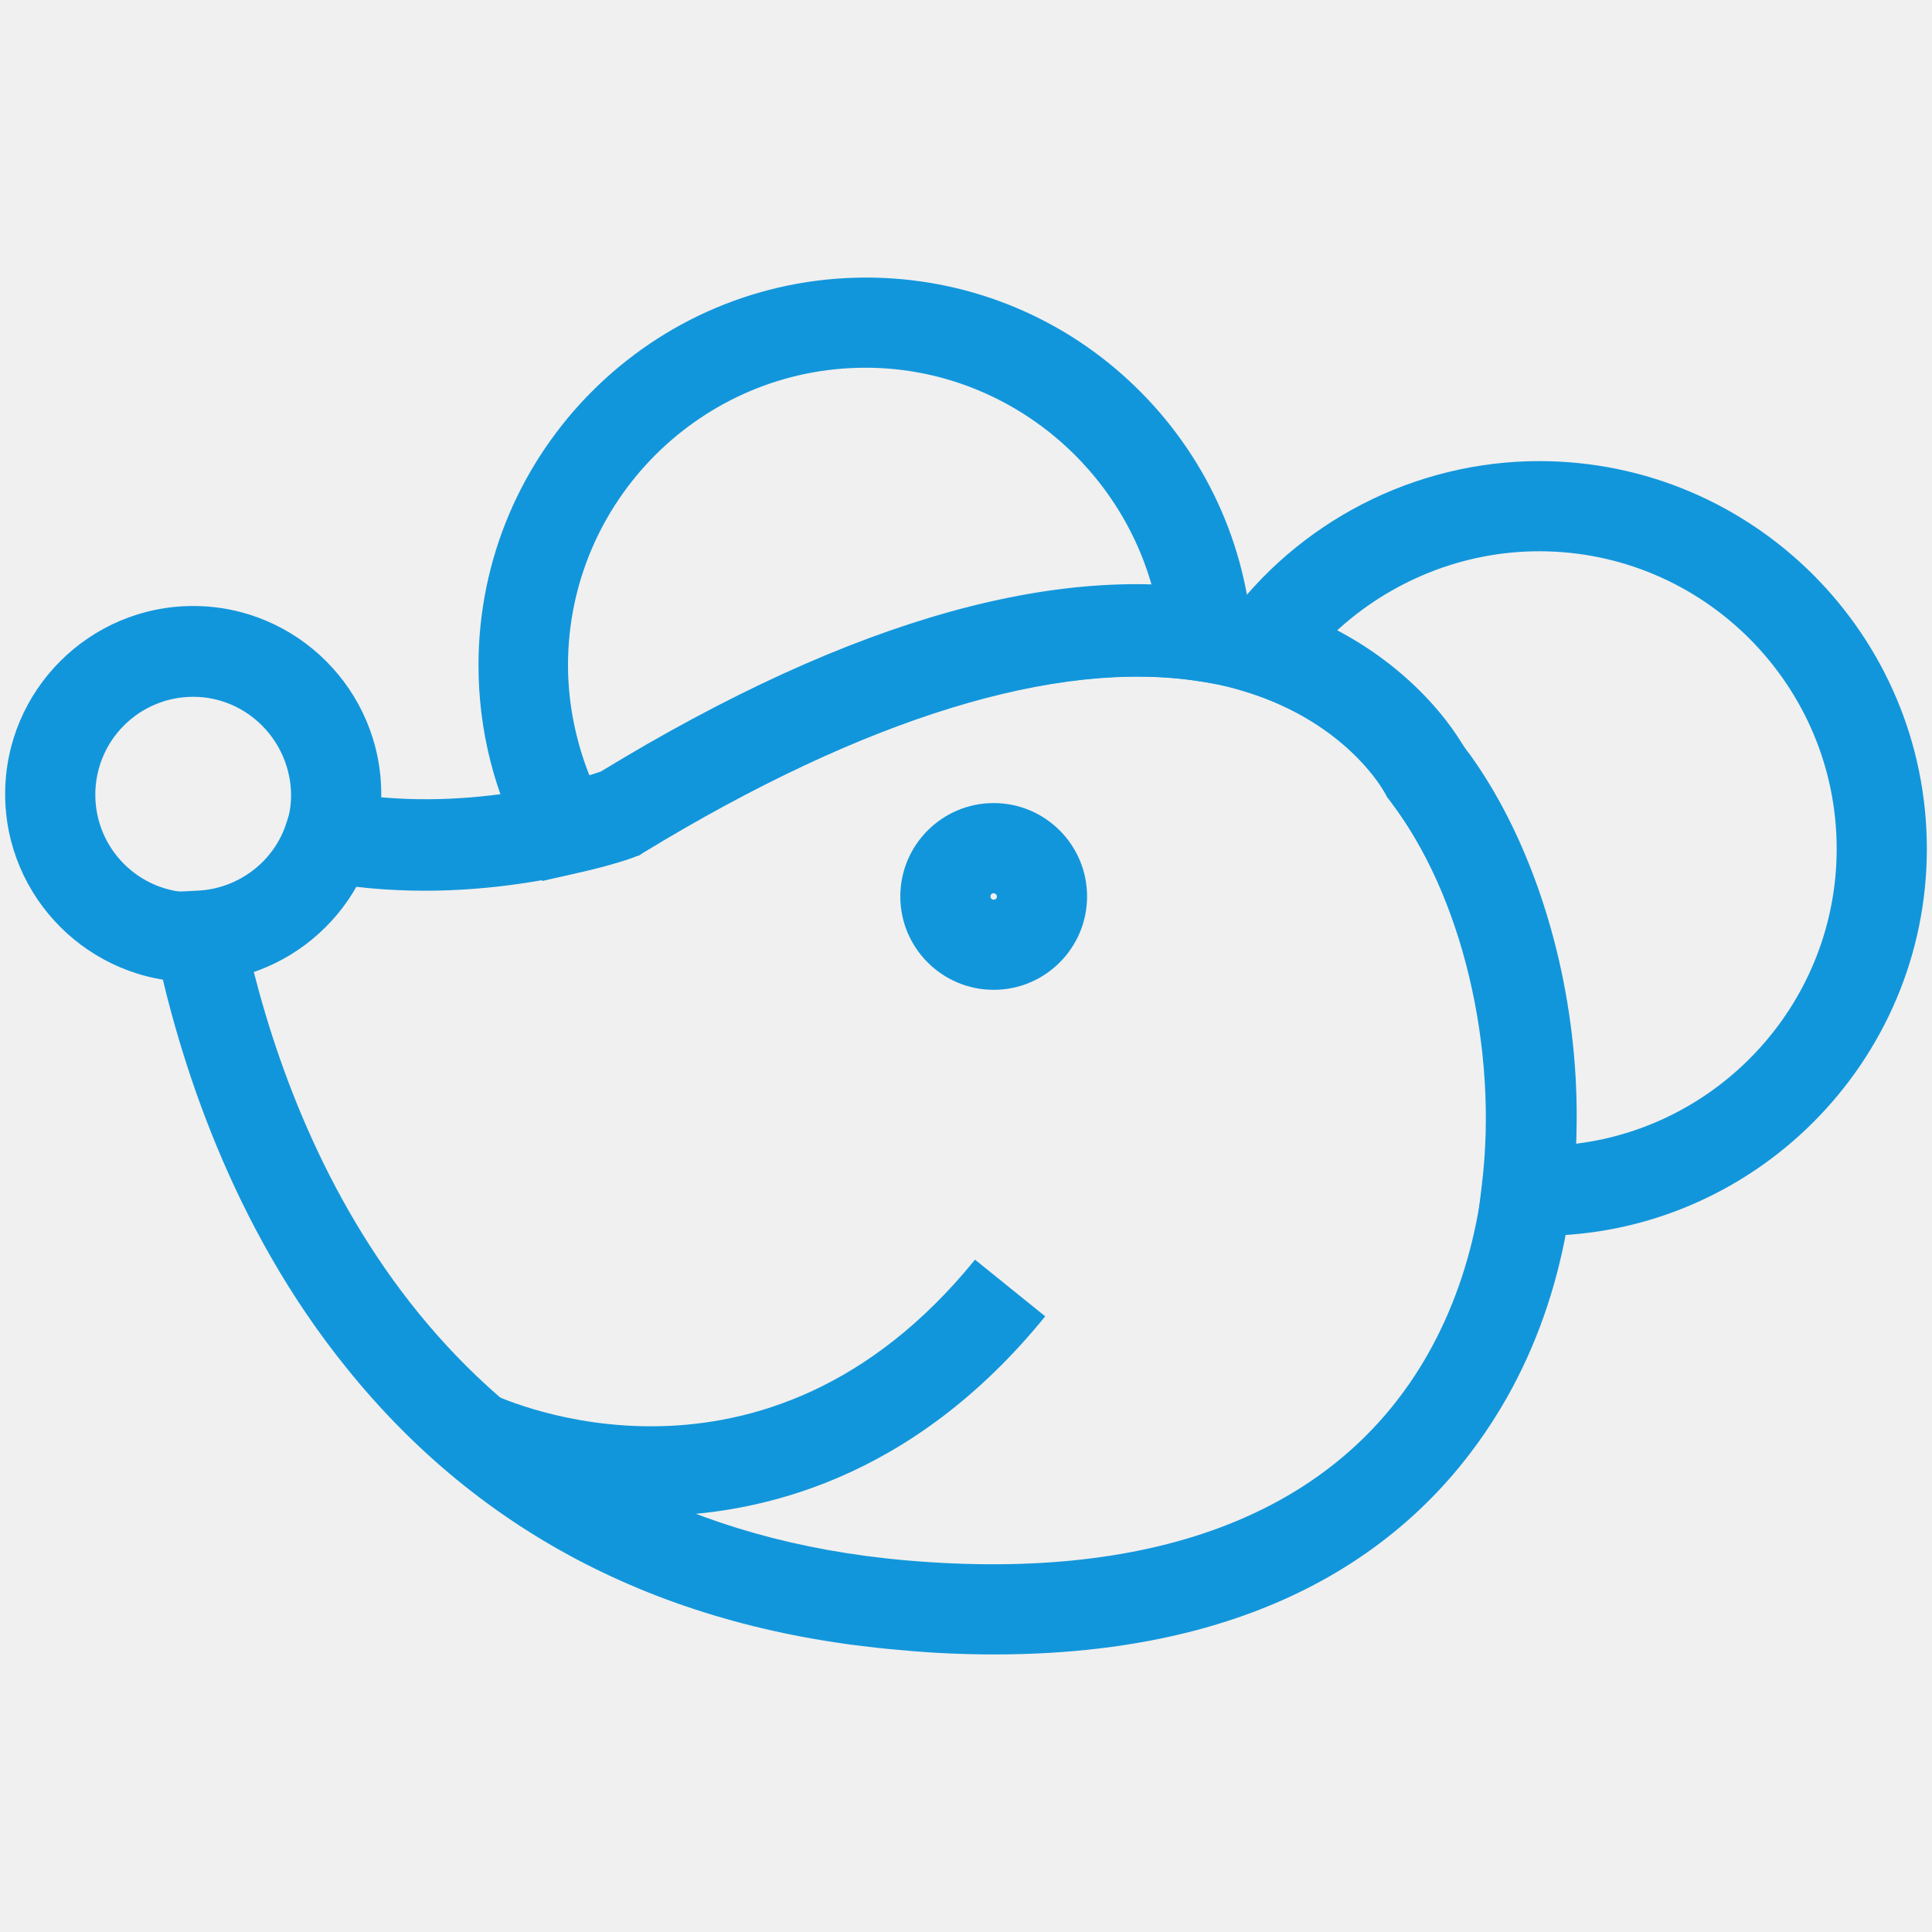
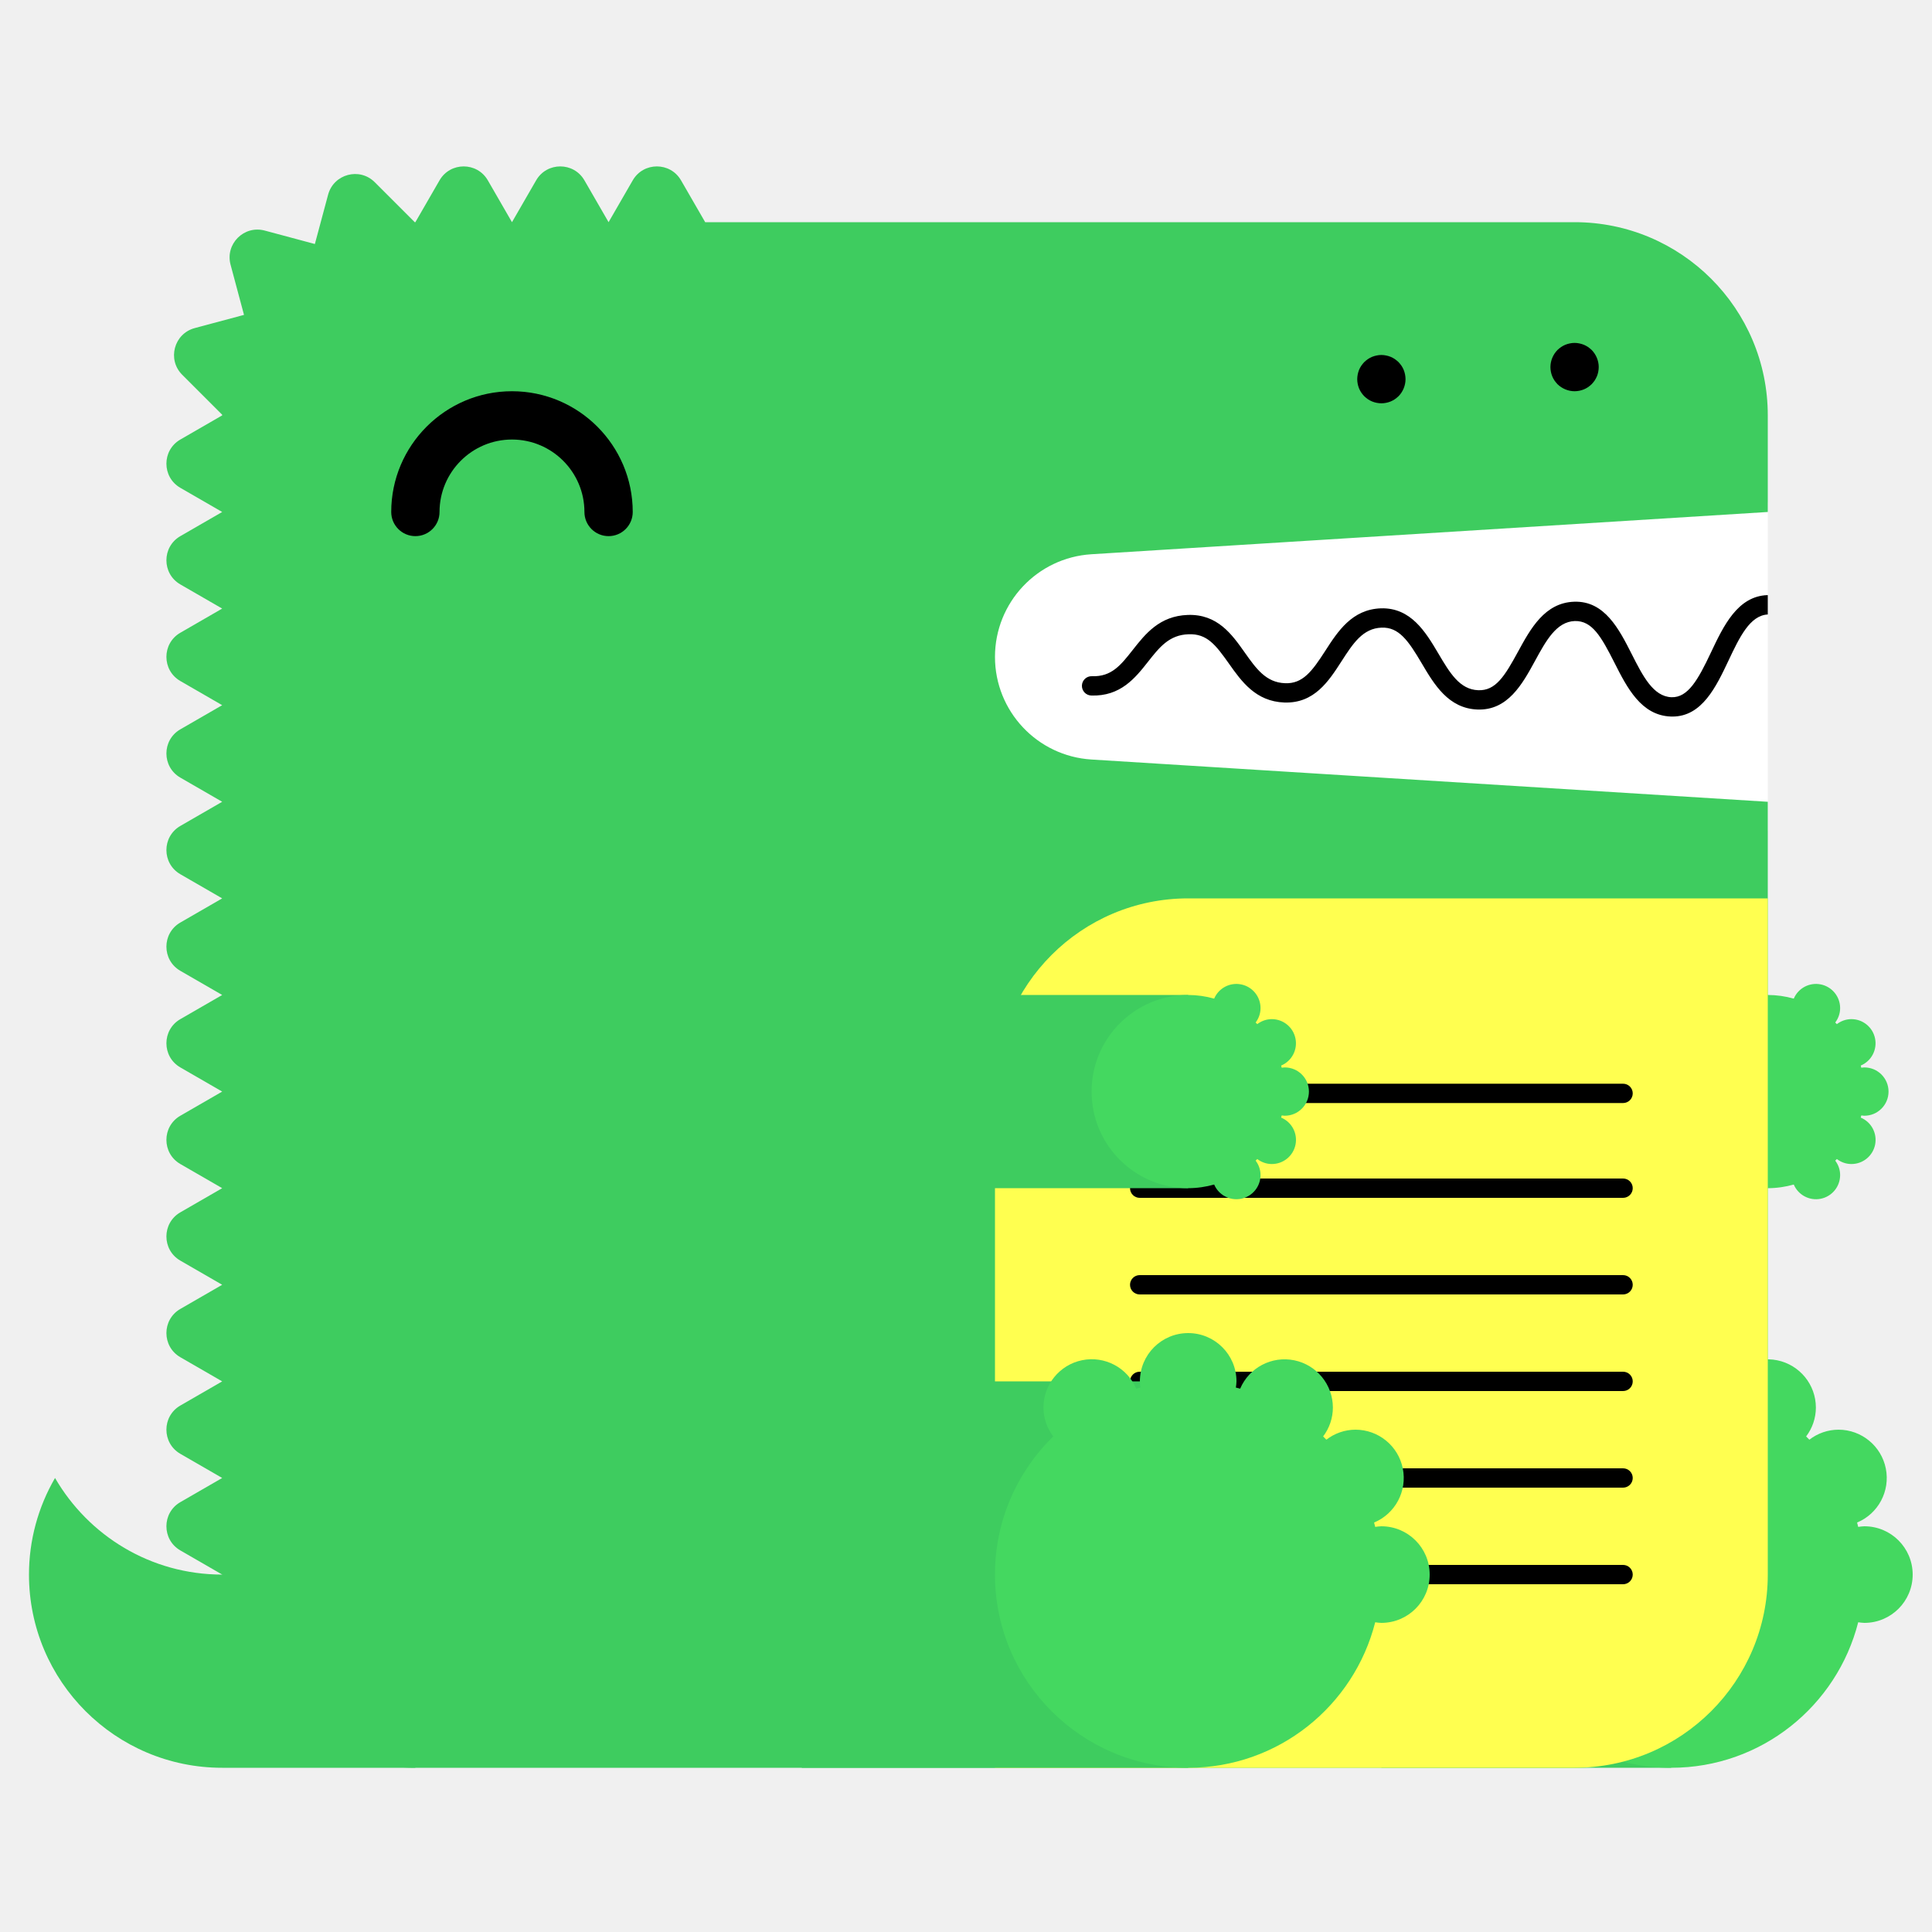
- <svg xmlns="http://www.w3.org/2000/svg" t="1679993375642" class="icon" viewBox="0 0 1024 1024" version="1.1" p-id="9674" width="48" height="48">
-   <path d="M287.403 466.944l-8.533-15.701c-16.725-30.037-25.259-64.171-25.259-98.645 0-113.323 92.16-205.483 205.483-205.483 51.883 0 101.376 19.456 139.264 54.613 37.888 35.157 61.099 82.603 65.195 133.803l2.389 30.379-30.037-4.779c-75.776-11.947-177.835 19.456-294.912 90.795l-2.048 1.365-2.048 0.683c-0.341 0.341-12.629 4.779-31.744 8.875l-17.749 4.096z m171.349-272.043c-86.699 0-157.696 70.656-157.696 157.696 0 20.139 4.096 40.277 11.605 59.051 2.389-0.683 4.096-1.365 5.461-1.707 112.299-68.267 210.603-101.717 292.523-98.987-18.773-67.243-80.555-116.053-151.893-116.053zM102.4 520.533C47.445 520.533 2.731 475.819 2.731 420.864S47.445 321.195 102.4 321.195s99.669 44.715 99.669 99.669c-0.341 54.955-45.056 99.669-99.669 99.669z m0-151.211c-28.672 0-51.883 23.211-51.883 51.883 0 28.672 23.211 51.883 51.883 51.883 28.672 0 51.883-23.211 51.883-51.883-0.341-28.672-23.552-51.883-51.883-51.883z" fill="#1296db" p-id="9675" />
-   <path d="M816.128 655.019h-7.851l-25.941-1.024 3.072-25.941c8.875-72.363-10.581-154.283-48.811-203.776l-1.365-1.707-1.024-2.048c-0.683-1.365-20.139-36.864-73.045-53.589l-31.403-9.899 19.115-26.624C687.445 276.48 749.909 244.395 815.787 244.395c113.323 0 205.483 92.16 205.483 205.483 0 112.981-92.16 205.141-205.141 205.141z m-40.619-258.389c40.277 53.248 62.464 132.779 59.733 209.579 77.824-9.557 138.24-76.117 138.24-156.331 0-86.699-70.656-157.696-157.696-157.696-40.277 0-78.848 15.701-107.861 42.667 42.667 22.187 62.464 52.907 67.584 61.781z" fill="#1296db" p-id="9676" />
-   <path d="M527.019 876.885c-16.043 0-32.768-0.683-50.517-2.389-123.221-10.581-221.525-60.757-292.864-149.504-60.757-75.093-88.747-163.157-101.376-223.915l-5.803-27.648 28.331-1.365c21.504-1.024 40.619-15.36 47.104-36.181l6.485-20.139 20.821 3.755c66.56 12.288 127.659-6.485 139.264-10.581 133.803-81.579 247.467-112.981 337.237-93.867 75.093 16.043 109.568 63.488 118.443 77.824 1.365 2.048 2.731 4.437 4.779 6.827 58.709 81.237 82.261 230.741 19.797 340.992-36.523 64.512-112.299 136.192-271.701 136.192z m-392.533-361.813c30.037 117.419 113.664 291.84 346.112 311.979 133.803 11.605 229.035-26.283 276.139-109.227 52.907-93.184 32.768-220.501-17.067-289.451-2.389-3.413-4.779-6.485-6.485-9.557-6.144-10.24-31.061-44.032-87.723-55.979-77.141-16.384-182.272 14.336-304.811 89.088l-2.048 1.365-2.048 0.683c-3.072 1.024-69.291 25.259-147.797 16.043-11.947 21.163-31.403 37.205-54.272 45.056z" fill="#1296db" p-id="9677" />
-   <path d="M526.677 524.629c-27.307 0-49.493-22.187-49.493-49.493s22.187-49.493 49.493-49.493 49.493 22.187 49.493 49.493-22.187 49.493-49.493 49.493z m0-51.2c-1.024 0-1.707 0.683-1.707 1.707s0.683 1.707 1.707 1.707 1.707-0.683 1.707-1.707-1.024-1.707-1.707-1.707zM345.088 803.499c-59.733 0-103.083-20.48-104.789-21.504l20.821-43.008c5.803 2.731 144.043 66.219 255.659-71.339l37.205 30.037c-70.656 87.04-152.235 105.472-207.872 105.813h-1.024z" fill="#1296db" p-id="9678" />
+ <svg xmlns="http://www.w3.org/2000/svg" width="200" height="200" viewBox="0 0 200 200">
+   <g fill="none" fill-rule="evenodd">
+     <path fill="#FFF" d="M99 52h84v34H99z" />
+     <path d="M23 163c-7.398 0-13.843-4.027-17.303-10A19.886 19.886 0 0 0 3 163c0 11.046 8.954 20 20 20h20v-20H23z" fill="#3ECC5F" />
+     <path d="M112.98 57.376L183 53V43c0-11.046-8.954-20-20-20H73l-2.5-4.33c-1.112-1.925-3.889-1.925-5 0L63 23l-2.5-4.33c-1.111-1.925-3.889-1.925-5 0L53 23l-2.5-4.33c-1.111-1.925-3.889-1.925-5 0L43 23c-.022 0-.042.003-.065.003l-4.142-4.141c-1.57-1.571-4.252-.853-4.828 1.294l-1.369 5.104-5.192-1.392c-2.148-.575-4.111 1.389-3.535 3.536l1.39 5.193-5.102 1.367c-2.148.576-2.867 3.259-1.296 4.83l4.142 4.142c0 .021-.003.042-.003.064l-4.33 2.5c-1.925 1.111-1.925 3.889 0 5L23 53l-4.33 2.5c-1.925 1.111-1.925 3.889 0 5L23 63l-4.33 2.5c-1.925 1.111-1.925 3.889 0 5L23 73l-4.33 2.5c-1.925 1.111-1.925 3.889 0 5L23 83l-4.33 2.5c-1.925 1.111-1.925 3.889 0 5L23 93l-4.33 2.5c-1.925 1.111-1.925 3.889 0 5L23 103l-4.33 2.5c-1.925 1.111-1.925 3.889 0 5L23 113l-4.33 2.5c-1.925 1.111-1.925 3.889 0 5L23 123l-4.33 2.5c-1.925 1.111-1.925 3.889 0 5L23 133l-4.33 2.5c-1.925 1.111-1.925 3.889 0 5L23 143l-4.33 2.5c-1.925 1.111-1.925 3.889 0 5L23 153l-4.33 2.5c-1.925 1.111-1.925 3.889 0 5L23 163c0 11.046 8.954 20 20 20h120c11.046 0 20-8.954 20-20V83l-70.02-4.376A10.645 10.645 0 0 1 103 68c0-5.621 4.37-10.273 9.98-10.624" fill="#3ECC5F" />
+     <path fill="#3ECC5F" d="M143 183h30v-40h-30z" />
+     <path d="M193 158c-.219 0-.428.037-.639.064-.038-.15-.074-.301-.116-.451A5 5 0 0 0 190.32 148a4.96 4.96 0 0 0-3.016 1.036 26.531 26.531 0 0 0-.335-.336 4.955 4.955 0 0 0 1.011-2.987 5 5 0 0 0-9.599-1.959c-.148-.042-.297-.077-.445-.115.027-.211.064-.42.064-.639a5 5 0 0 0-5-5 5 5 0 0 0-5 5c0 .219.037.428.064.639-.148.038-.297.073-.445.115a4.998 4.998 0 0 0-9.599 1.959c0 1.125.384 2.151 1.011 2.987-3.717 3.632-6.031 8.693-6.031 14.3 0 11.046 8.954 20 20 20 9.339 0 17.16-6.41 19.361-15.064.211.027.42.064.639.064a5 5 0 0 0 5-5 5 5 0 0 0-5-5" fill="#44D860" />
+     <path fill="#3ECC5F" d="M153 123h30v-20h-30z" />
+     <path d="M193 115.5a2.5 2.5 0 1 0 0-5c-.109 0-.214.019-.319.032-.02-.075-.037-.15-.058-.225a2.501 2.501 0 0 0-.963-4.807c-.569 0-1.088.197-1.508.518a6.653 6.653 0 0 0-.168-.168c.314-.417.506-.931.506-1.494a2.5 2.5 0 0 0-4.8-.979A9.987 9.987 0 0 0 183 103c-5.522 0-10 4.478-10 10s4.478 10 10 10c.934 0 1.833-.138 2.69-.377a2.5 2.5 0 0 0 4.8-.979c0-.563-.192-1.077-.506-1.494.057-.055.113-.111.168-.168.42.321.939.518 1.508.518a2.5 2.5 0 0 0 .963-4.807c.021-.074.038-.15.058-.225.105.013.21.032.319.032" fill="#44D860" />
+     <path d="M63 55.5a2.5 2.5 0 0 1-2.5-2.5c0-4.136-3.364-7.5-7.5-7.5s-7.5 3.364-7.5 7.5a2.5 2.5 0 1 1-5 0c0-6.893 5.607-12.5 12.5-12.5S65.5 46.107 65.5 53a2.5 2.5 0 0 1-2.5 2.5" fill="#000" />
+     <path d="M103 183h60c11.046 0 20-8.954 20-20V93h-60c-11.046 0-20 8.954-20 20v70z" fill="#FFFF50" />
+     <path d="M168.02 124h-50.04a1 1 0 1 1 0-2h50.04a1 1 0 1 1 0 2m0 20h-50.04a1 1 0 1 1 0-2h50.04a1 1 0 1 1 0 2m0 20h-50.04a1 1 0 1 1 0-2h50.04a1 1 0 1 1 0 2m0-49.814h-50.04a1 1 0 1 1 0-2h50.04a1 1 0 1 1 0 2m0 19.814h-50.04a1 1 0 1 1 0-2h50.04a1 1 0 1 1 0 2m0 20h-50.04a1 1 0 1 1 0-2h50.04a1 1 0 1 1 0 2M183 61.611c-.012 0-.022-.006-.034-.005-3.09.105-4.552 3.196-5.842 5.923-1.346 2.85-2.387 4.703-4.093 4.647-1.889-.068-2.969-2.202-4.113-4.46-1.314-2.594-2.814-5.536-5.963-5.426-3.046.104-4.513 2.794-5.807 5.167-1.377 2.528-2.314 4.065-4.121 3.994-1.927-.07-2.951-1.805-4.136-3.813-1.321-2.236-2.848-4.75-5.936-4.664-2.994.103-4.465 2.385-5.763 4.4-1.373 2.13-2.335 3.428-4.165 3.351-1.973-.07-2.992-1.51-4.171-3.177-1.324-1.873-2.816-3.993-5.895-3.89-2.928.1-4.399 1.97-5.696 3.618-1.232 1.564-2.194 2.802-4.229 2.724a1 1 0 0 0-.072 2c3.017.101 4.545-1.8 5.872-3.487 1.177-1.496 2.193-2.787 4.193-2.855 1.926-.082 2.829 1.115 4.195 3.045 1.297 1.834 2.769 3.914 5.731 4.021 3.103.104 4.596-2.215 5.918-4.267 1.182-1.834 2.202-3.417 4.15-3.484 1.793-.067 2.769 1.35 4.145 3.681 1.297 2.197 2.766 4.686 5.787 4.796 3.125.108 4.634-2.62 5.949-5.035 1.139-2.088 2.214-4.06 4.119-4.126 1.793-.042 2.728 1.595 4.111 4.33 1.292 2.553 2.757 5.445 5.825 5.556l.169.003c3.064 0 4.518-3.075 5.805-5.794 1.139-2.41 2.217-4.68 4.067-4.773v-2z" fill="#000" />
+     <path fill="#3ECC5F" d="M83 183h40v-40H83z" />
+     <path d="M143 158c-.219 0-.428.037-.639.064-.038-.15-.074-.301-.116-.451A5 5 0 0 0 140.32 148a4.96 4.96 0 0 0-3.016 1.036 26.531 26.531 0 0 0-.335-.336 4.955 4.955 0 0 0 1.011-2.987 5 5 0 0 0-9.599-1.959c-.148-.042-.297-.077-.445-.115.027-.211.064-.42.064-.639a5 5 0 0 0-5-5 5 5 0 0 0-5 5c0 .219.037.428.064.639-.148.038-.297.073-.445.115a4.998 4.998 0 0 0-9.599 1.959c0 1.125.384 2.151 1.011 2.987-3.717 3.632-6.031 8.693-6.031 14.3 0 11.046 8.954 20 20 20 9.339 0 17.16-6.41 19.361-15.064.211.027.42.064.639.064a5 5 0 0 0 5-5 5 5 0 0 0-5-5" fill="#44D860" />
+     <path fill="#3ECC5F" d="M83 123h40v-20H83z" />
+     <path d="M133 115.5a2.5 2.5 0 1 0 0-5c-.109 0-.214.019-.319.032-.02-.075-.037-.15-.058-.225a2.501 2.501 0 0 0-.963-4.807c-.569 0-1.088.197-1.508.518a6.653 6.653 0 0 0-.168-.168c.314-.417.506-.931.506-1.494a2.5 2.5 0 0 0-4.8-.979A9.987 9.987 0 0 0 123 103c-5.522 0-10 4.478-10 10s4.478 10 10 10c.934 0 1.833-.138 2.69-.377a2.5 2.5 0 0 0 4.8-.979c0-.563-.192-1.077-.506-1.494.057-.055.113-.111.168-.168.42.321.939.518 1.508.518a2.5 2.5 0 0 0 .963-4.807c.021-.074.038-.15.058-.225.105.013.21.032.319.032" fill="#44D860" />
+     <path d="M143 41.75c-.16 0-.33-.02-.49-.05a2.52 2.52 0 0 1-.47-.14c-.15-.06-.29-.14-.431-.23-.13-.09-.259-.2-.38-.31-.109-.12-.219-.24-.309-.38s-.17-.28-.231-.43a2.619 2.619 0 0 1-.189-.96c0-.16.02-.33.05-.49.03-.16.08-.31.139-.47.061-.15.141-.29.231-.43.09-.13.2-.26.309-.38.121-.11.25-.22.38-.31.141-.09.281-.17.431-.23.149-.06.31-.11.47-.14.32-.07.65-.07.98 0 .159.03.32.08.47.14.149.06.29.14.43.23.13.09.259.2.38.31.11.12.22.25.31.38.09.14.17.28.23.43.06.16.11.31.14.47.029.16.05.33.05.49 0 .66-.271 1.31-.73 1.77-.121.11-.25.22-.38.31-.14.09-.281.17-.43.23a2.565 2.565 0 0 1-.96.19m20-1.25c-.66 0-1.3-.27-1.771-.73a3.802 3.802 0 0 1-.309-.38c-.09-.14-.17-.28-.231-.43a2.619 2.619 0 0 1-.189-.96c0-.66.27-1.3.729-1.77.121-.11.25-.22.38-.31.141-.09.281-.17.431-.23.149-.06.31-.11.47-.14.32-.07.66-.07.98 0 .159.03.32.08.47.14.149.06.29.14.43.23.13.09.259.2.38.31.459.47.73 1.11.73 1.77 0 .16-.021.33-.05.49-.03.16-.08.32-.14.47-.07.15-.14.29-.23.43-.09.13-.2.26-.31.38-.121.11-.25.22-.38.31-.14.09-.281.17-.43.23a2.565 2.565 0 0 1-.96.19" fill="#000" />
+   </g>
</svg>
